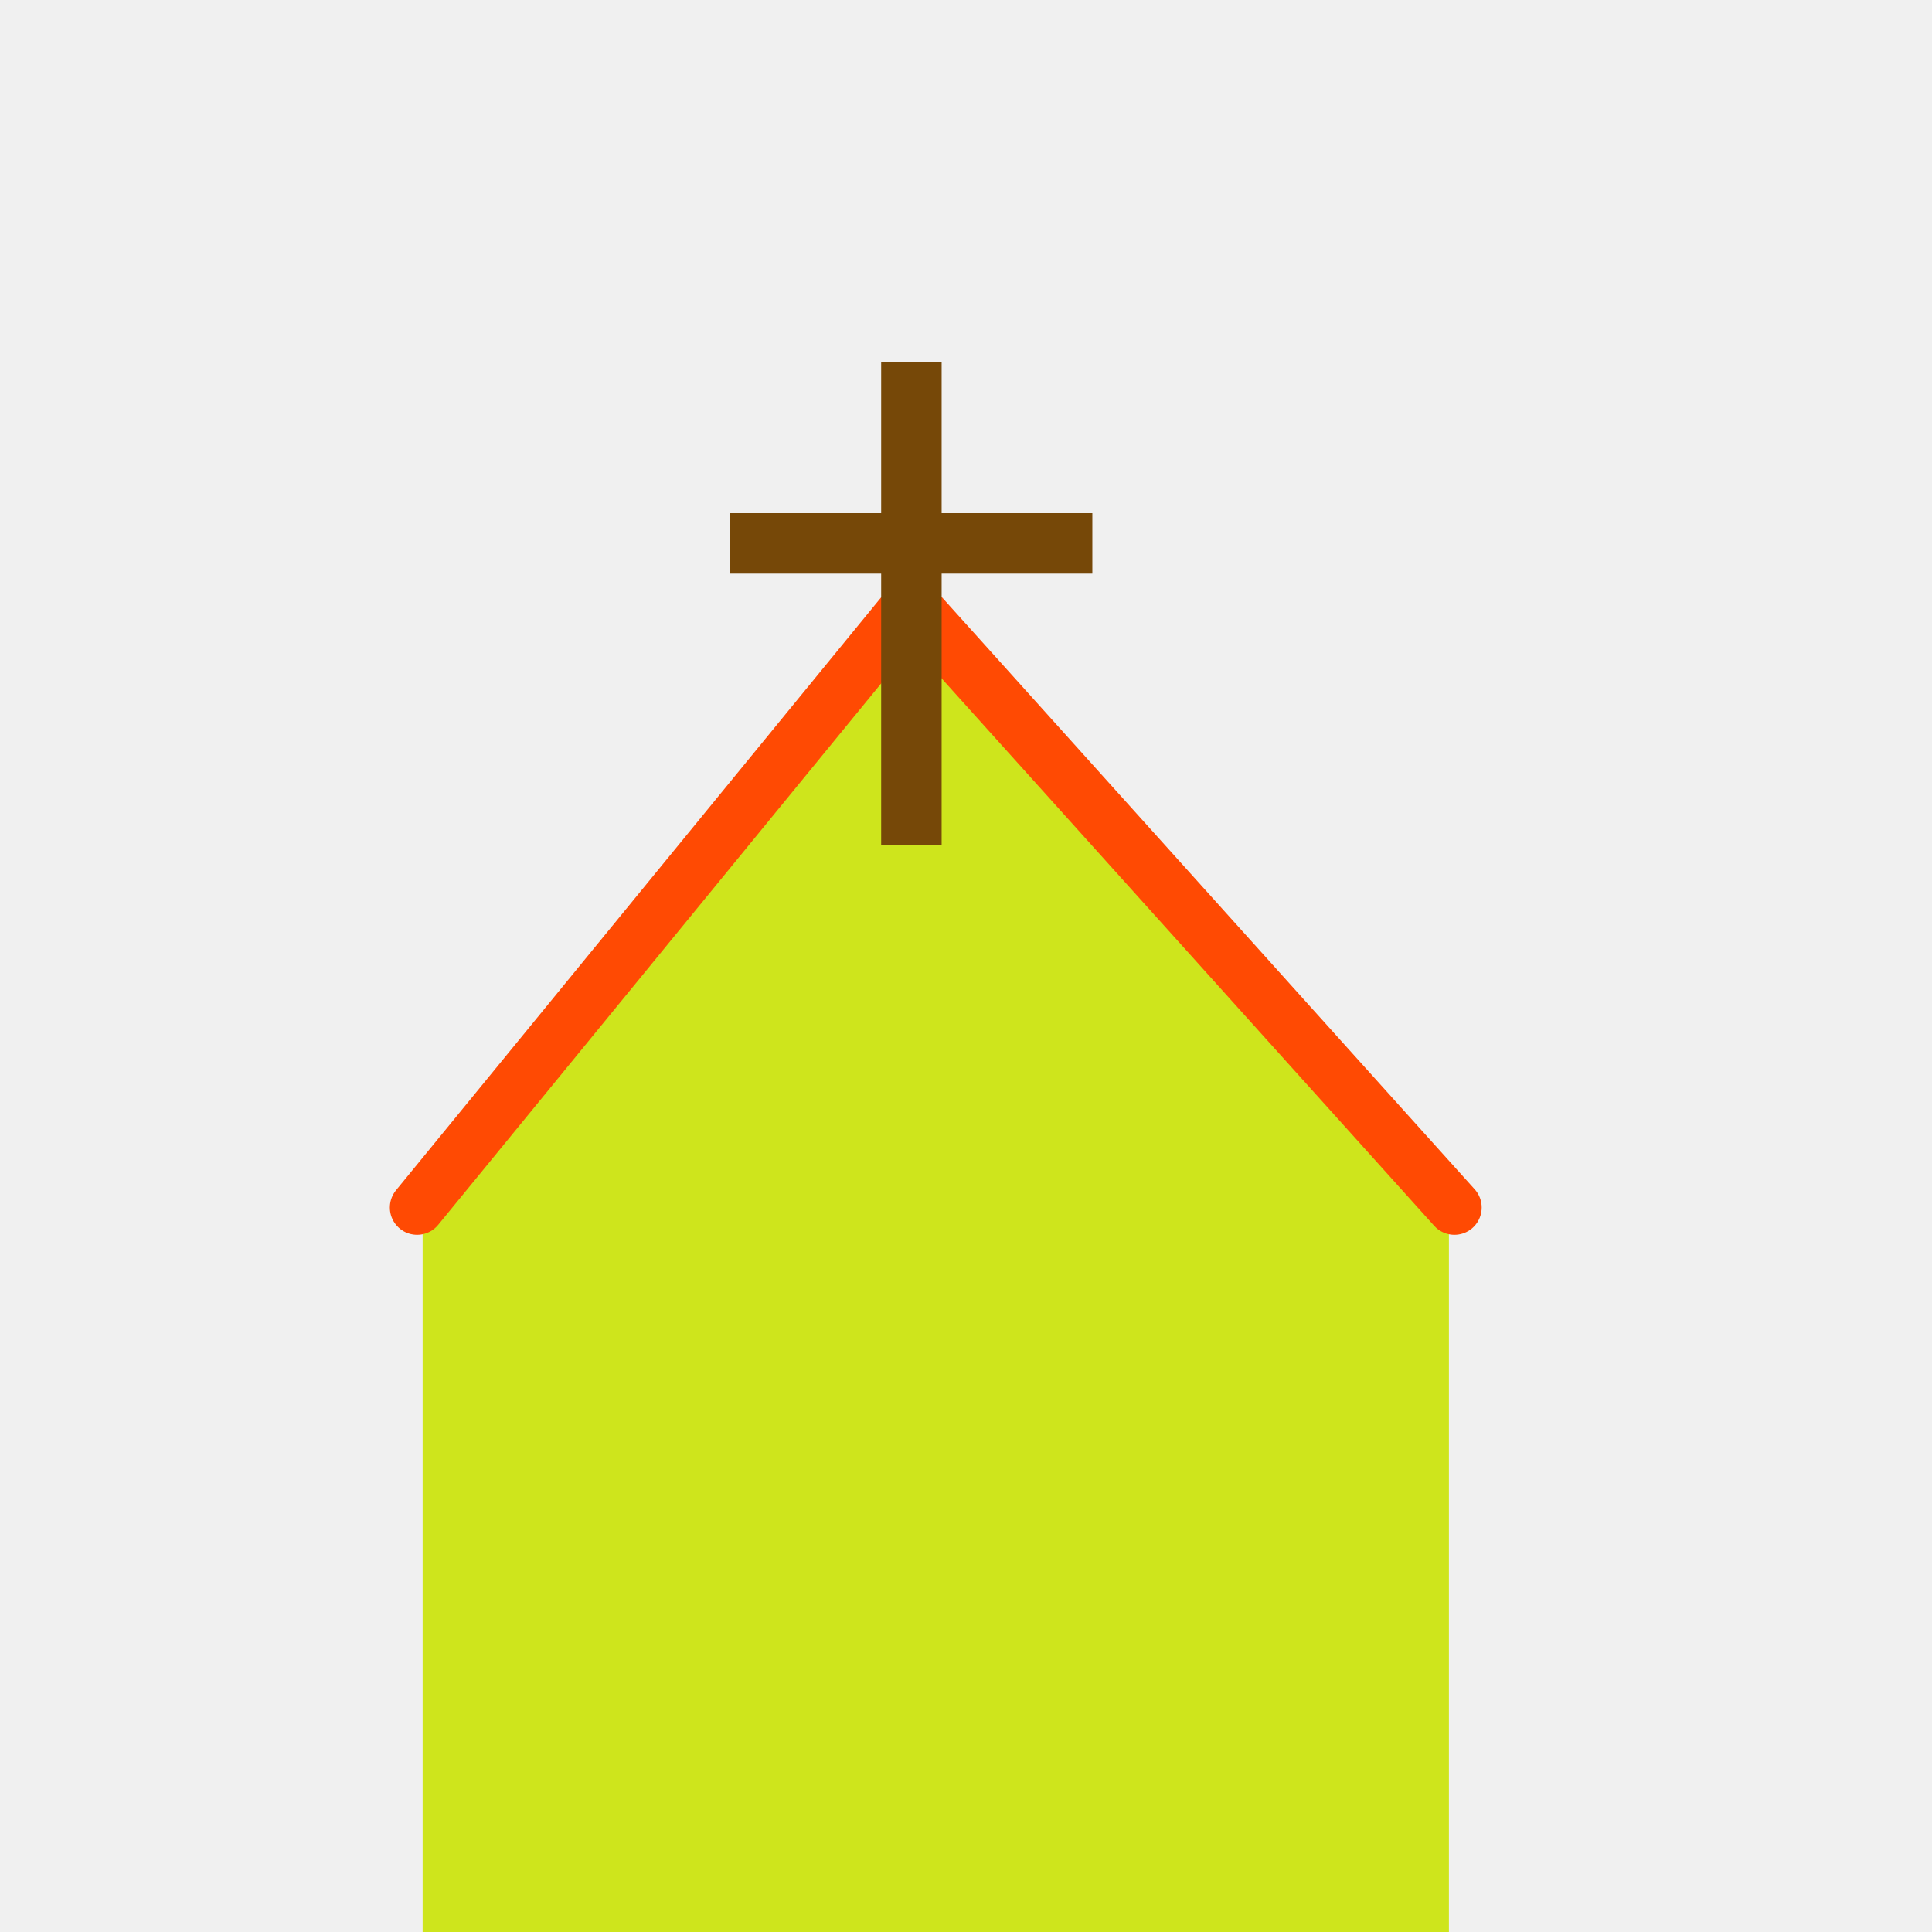
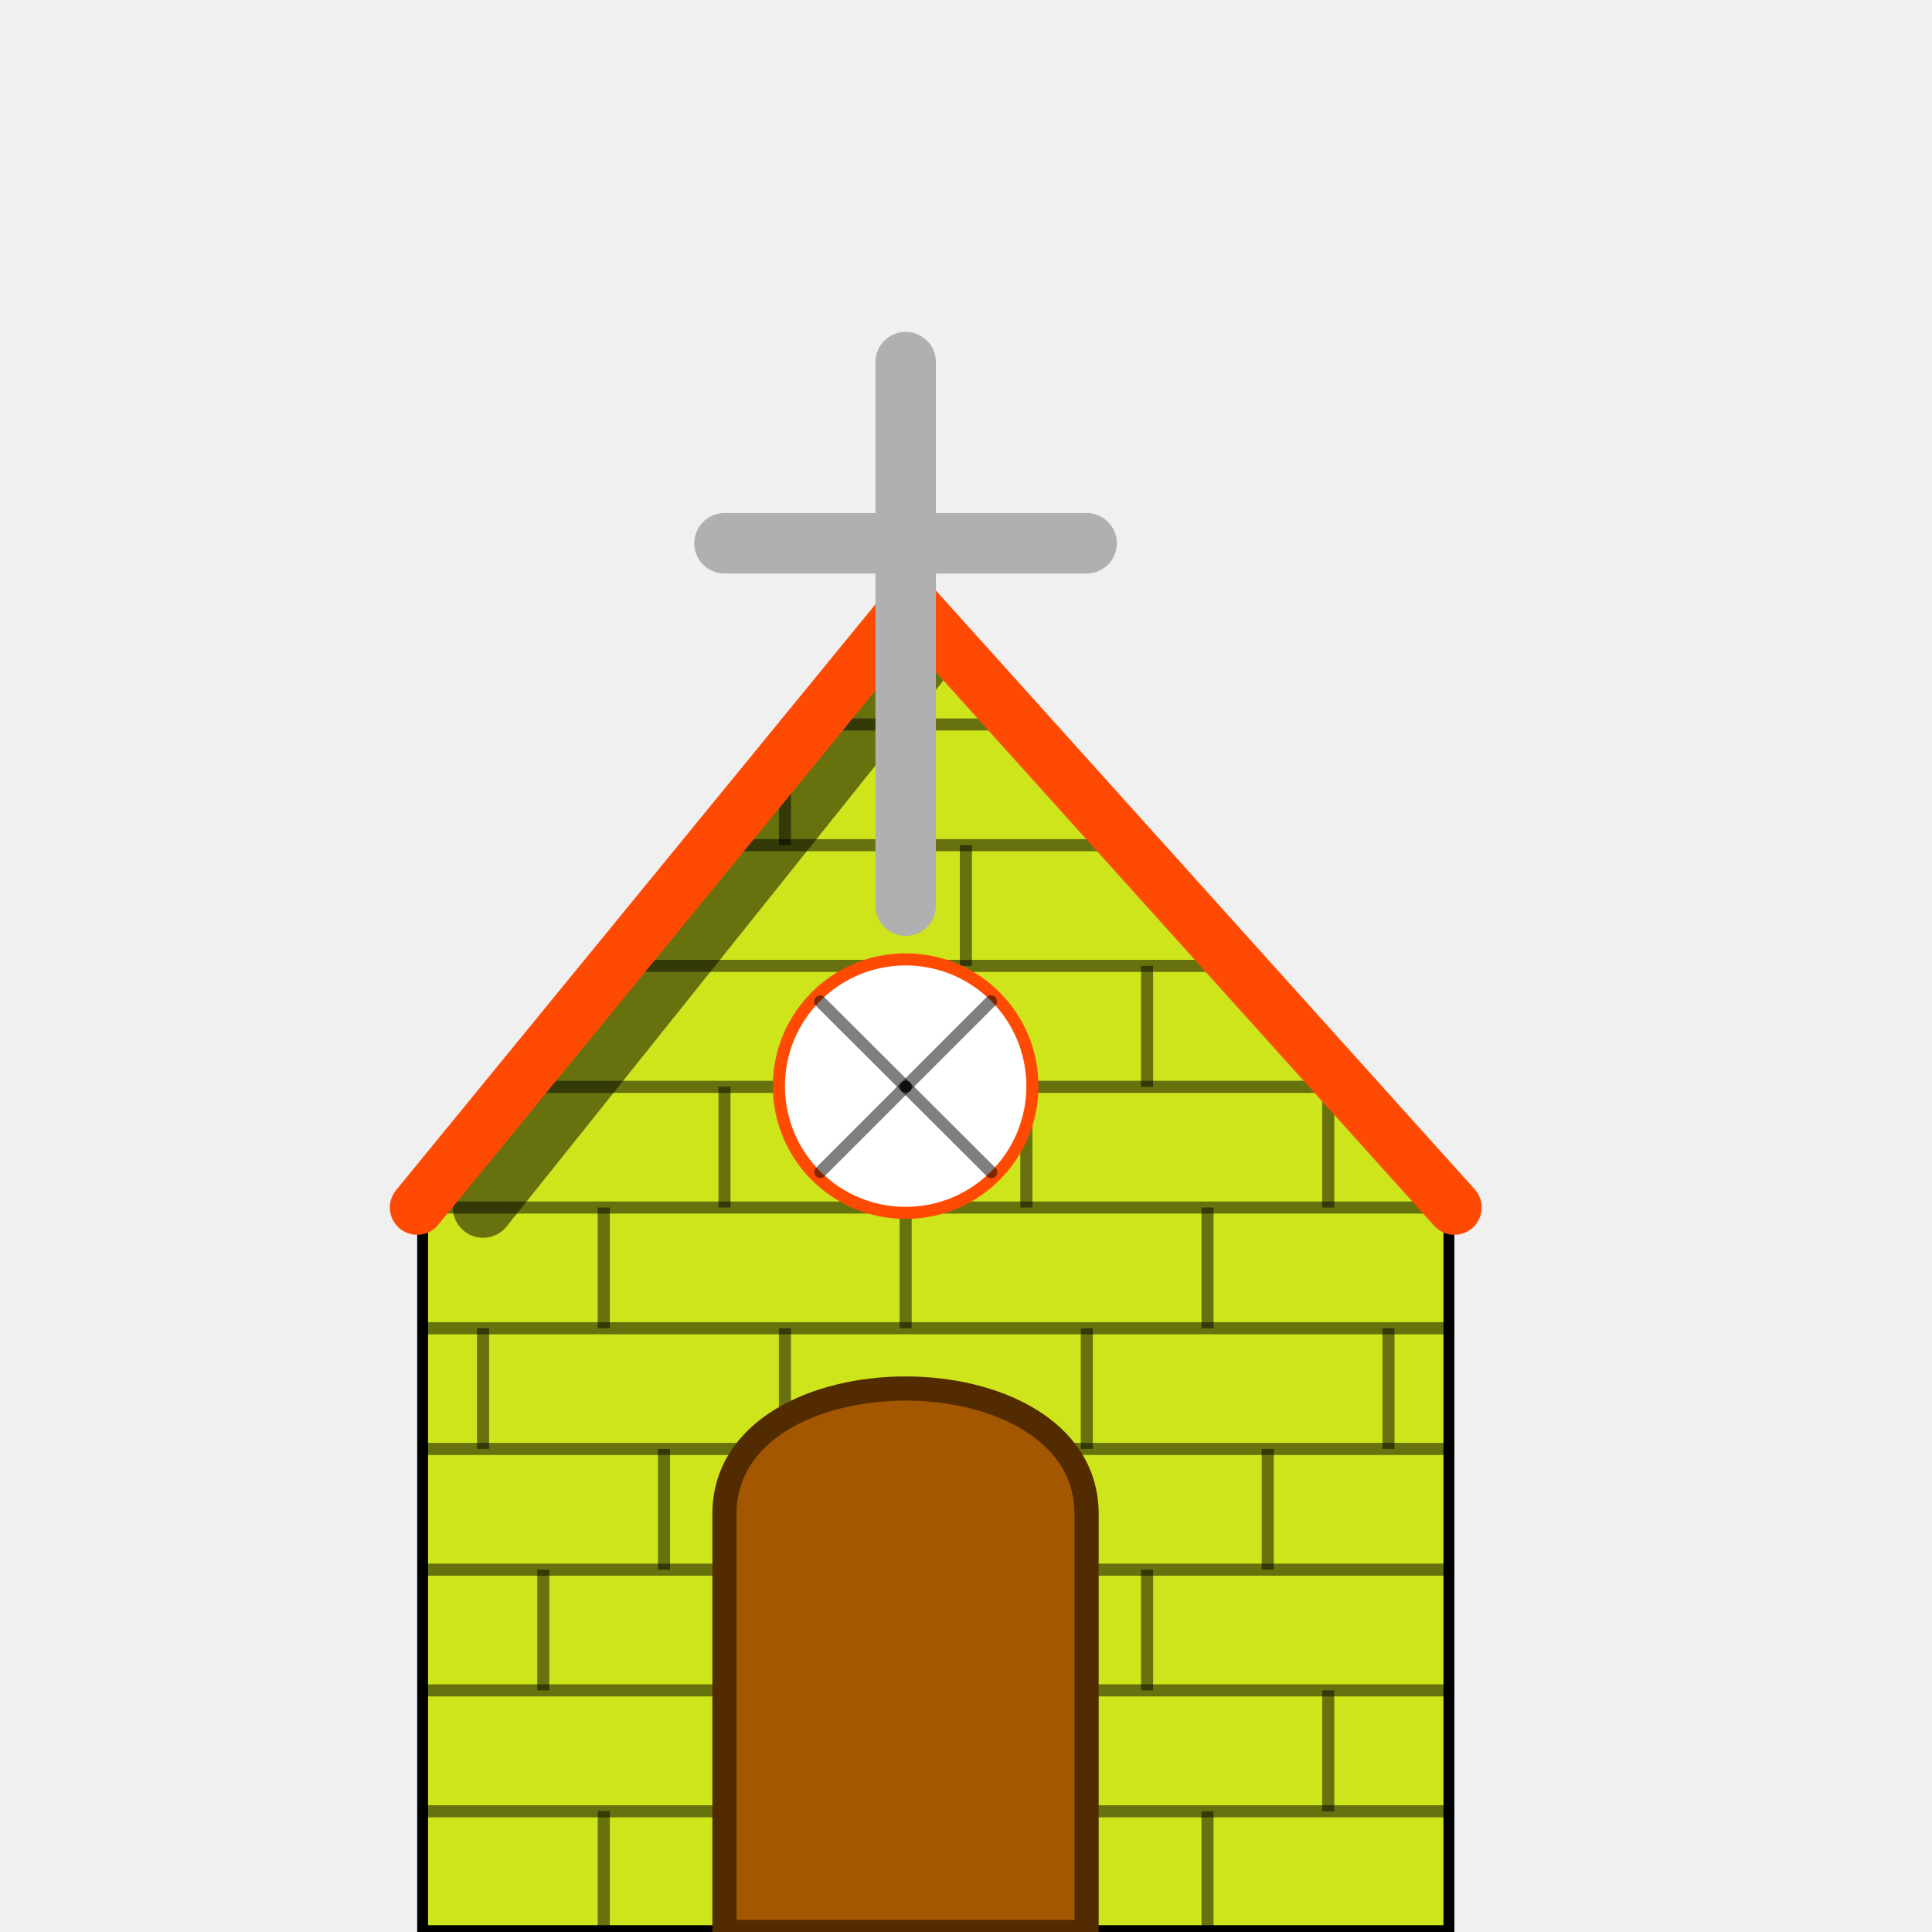
<svg xmlns="http://www.w3.org/2000/svg" width="32" height="32" viewBox="0 0 8.467 8.467" version="1.1" id="svg8">
  <defs id="defs2" />
-   <g id="layer1" transform="matrix(0.8095238,0,0,1,0.7811509,0)" style="fill:#cee51c;fill-opacity:1">
-     <path style="fill:#cee51c;fill-opacity:1;stroke:none;stroke-width:0.265;stroke-linecap:butt;stroke-linejoin:miter;stroke-miterlimit:4;stroke-dasharray:none;stroke-opacity:1" d="m 1.323,8.467 v -3.175 L 3.969,2.646 6.879,5.292 v 3.175 z" id="path1092" />
-     <g id="g836" style="fill:#cee51c;fill-opacity:1" />
+   <g id="layer1" transform="matrix(0.8095238,0,0,1,0.7811511,9.9999996e-8)" style="fill:#cee51c;fill-opacity:1;stroke:#000000;stroke-width:0.059;stroke-miterlimit:4;stroke-dasharray:none;stroke-opacity:1">
+     <path style="fill:#cee51c;fill-opacity:1;stroke:#000000;stroke-width:0.059;stroke-linecap:butt;stroke-linejoin:miter;stroke-miterlimit:4;stroke-dasharray:none;stroke-opacity:1" d="m 1.323,8.467 v -3.175 L 3.969,2.646 6.879,5.292 v 3.175 z" id="path1092" />
+     <g id="g836" style="fill:#cee51c;fill-opacity:1;stroke:#000000;stroke-width:0.059;stroke-miterlimit:4;stroke-dasharray:none;stroke-opacity:1" />
  </g>
+   <g id="g1097">
+     <path style="fill:none;stroke:#000000;stroke-width:0.053;stroke-linecap:butt;stroke-linejoin:miter;stroke-opacity:0.5;stroke-miterlimit:4;stroke-dasharray:none" d="M 1.852,5.292 H 6.374" id="path847" />
+     <path style="fill:none;stroke:#000000;stroke-width:0.053;stroke-linecap:butt;stroke-linejoin:miter;stroke-miterlimit:4;stroke-dasharray:none;stroke-opacity:0.5" d="M 1.852,5.821 H 6.374" id="path847-3" />
+     <path style="fill:none;stroke:#000000;stroke-width:0.053;stroke-linecap:butt;stroke-linejoin:miter;stroke-miterlimit:4;stroke-dasharray:none;stroke-opacity:0.5" d="M 1.852,6.35 H 6.374" id="path847-6" />
+     <path style="fill:none;stroke:#000000;stroke-width:0.053;stroke-linecap:butt;stroke-linejoin:miter;stroke-miterlimit:4;stroke-dasharray:none;stroke-opacity:0.5" d="M 1.852,6.879 H 6.374" id="path847-3-7" />
+     <path style="fill:none;stroke:#000000;stroke-width:0.053;stroke-linecap:butt;stroke-linejoin:miter;stroke-miterlimit:4;stroke-dasharray:none;stroke-opacity:0.5" d="M 1.852,7.408 H 6.374" id="path847-5" />
+     <path style="fill:none;stroke:#000000;stroke-width:0.053;stroke-linecap:butt;stroke-linejoin:miter;stroke-miterlimit:4;stroke-dasharray:none;stroke-opacity:0.5" d="M 1.852,7.938 H 6.374" id="path847-3-3" />
+     <path style="fill:none;stroke:#000000;stroke-width:0.053;stroke-linecap:butt;stroke-linejoin:miter;stroke-miterlimit:4;stroke-dasharray:none;stroke-opacity:0.5" d="M 3.44,6.35 V 5.821" id="path934-61" />
+     <path style="fill:none;stroke:#000000;stroke-width:0.053;stroke-linecap:round;stroke-linejoin:miter;stroke-miterlimit:4;stroke-dasharray:none;stroke-opacity:0.5" d="M 2.381,4.763 H 5.821" id="path847-56" />
+     <path style="fill:none;stroke:#000000;stroke-width:0.053;stroke-linecap:round;stroke-linejoin:miter;stroke-miterlimit:4;stroke-dasharray:none;stroke-opacity:0.5" d="M 2.646,4.233 H 5.292" id="path847-56-2" />
+     <path style="fill:none;stroke:#000000;stroke-width:0.053;stroke-linecap:round;stroke-linejoin:miter;stroke-miterlimit:4;stroke-dasharray:none;stroke-opacity:0.5" d="M 3.175,3.704 H 5.027" id="path847-56-9" />
+     <path style="fill:none;stroke:#000000;stroke-width:0.053;stroke-linecap:round;stroke-linejoin:miter;stroke-miterlimit:4;stroke-dasharray:none;stroke-opacity:0.5" d="M 3.44,3.175 H 4.498" id="path847-56-1" />
+     <path style="fill:none;stroke:#000000;stroke-width:0.053;stroke-linecap:butt;stroke-linejoin:miter;stroke-miterlimit:4;stroke-dasharray:none;stroke-opacity:0.5" d="M 5.821,5.292 V 4.763" id="path934-5" />
+     <path style="fill:none;stroke:#000000;stroke-width:0.053;stroke-linecap:butt;stroke-linejoin:miter;stroke-miterlimit:4;stroke-dasharray:none;stroke-opacity:0.5" d="M 3.44,3.704 V 3.175" id="path934-1" />
+     <path style="fill:none;stroke:#000000;stroke-width:0.053;stroke-linecap:butt;stroke-linejoin:miter;stroke-miterlimit:4;stroke-dasharray:none;stroke-opacity:0.5" d="M 3.969,5.821 V 5.292" id="path934-02" />
+     <path style="fill:none;stroke:#000000;stroke-width:0.053;stroke-linecap:butt;stroke-linejoin:miter;stroke-miterlimit:4;stroke-dasharray:none;stroke-opacity:0.5" d="M 4.498,5.292 V 4.763" id="path934-922" />
+     <path style="fill:none;stroke:#000000;stroke-width:0.053;stroke-linecap:butt;stroke-linejoin:miter;stroke-opacity:0.5;stroke-miterlimit:4;stroke-dasharray:none" d="M 2.646,8.467 V 7.937" id="path934" />
+     <path style="fill:none;stroke:#000000;stroke-width:0.053;stroke-linecap:butt;stroke-linejoin:miter;stroke-miterlimit:4;stroke-dasharray:none;stroke-opacity:0.5" d="M 5.292,8.467 V 7.938" id="path934-0" />
+     <path style="fill:none;stroke:#000000;stroke-width:0.053;stroke-linecap:butt;stroke-linejoin:miter;stroke-miterlimit:4;stroke-dasharray:none;stroke-opacity:0.5" d="M 5.821,7.938 V 7.408" id="path934-9" />
+     <path style="fill:none;stroke:#000000;stroke-width:0.053;stroke-linecap:butt;stroke-linejoin:miter;stroke-miterlimit:4;stroke-dasharray:none;stroke-opacity:0.5" d="M 2.381,7.408 V 6.879" id="path934-3" />
+     <path style="fill:none;stroke:#000000;stroke-width:0.053;stroke-linecap:butt;stroke-linejoin:miter;stroke-miterlimit:4;stroke-dasharray:none;stroke-opacity:0.5" d="M 5.027,7.408 V 6.879" id="path934-6" />
+     <path style="fill:none;stroke:#000000;stroke-width:0.053;stroke-linecap:butt;stroke-linejoin:miter;stroke-miterlimit:4;stroke-dasharray:none;stroke-opacity:0.5" d="M 2.91,6.879 V 6.35" id="path934-06" />
+     <path style="fill:none;stroke:#000000;stroke-width:0.053;stroke-linecap:butt;stroke-linejoin:miter;stroke-miterlimit:4;stroke-dasharray:none;stroke-opacity:0.5" d="M 5.556,6.879 V 6.35" id="path934-2" />
+     <path style="fill:none;stroke:#000000;stroke-width:0.053;stroke-linecap:butt;stroke-linejoin:miter;stroke-miterlimit:4;stroke-dasharray:none;stroke-opacity:0.5" d="M 6.085,6.35 V 5.821" id="path934-8" />
+     <path style="fill:none;stroke:#000000;stroke-width:0.053;stroke-linecap:butt;stroke-linejoin:miter;stroke-miterlimit:4;stroke-dasharray:none;stroke-opacity:0.5" d="M 4.763,6.35 V 5.821" id="path934-7" />
+     <path style="fill:none;stroke:#000000;stroke-width:0.053;stroke-linecap:butt;stroke-linejoin:miter;stroke-miterlimit:4;stroke-dasharray:none;stroke-opacity:0.5" d="M 2.646,5.821 V 5.292" id="path934-92" />
+     <path style="fill:none;stroke:#000000;stroke-width:0.053;stroke-linecap:butt;stroke-linejoin:miter;stroke-miterlimit:4;stroke-dasharray:none;stroke-opacity:0.5" d="M 5.292,5.821 V 5.292" id="path934-37" />
+     <path style="fill:none;stroke:#000000;stroke-width:0.053;stroke-linecap:butt;stroke-linejoin:miter;stroke-miterlimit:4;stroke-dasharray:none;stroke-opacity:0.5" d="M 3.175,5.292 V 4.763" id="path934-89" />
+     <path style="fill:none;stroke:#000000;stroke-width:0.053;stroke-linecap:butt;stroke-linejoin:miter;stroke-miterlimit:4;stroke-dasharray:none;stroke-opacity:0.5" d="M 2.117,6.35 V 5.821" id="path934-73" />
+     <path style="fill:none;stroke:#000000;stroke-width:0.053;stroke-linecap:butt;stroke-linejoin:miter;stroke-miterlimit:4;stroke-dasharray:none;stroke-opacity:0.5" d="M 5.027,4.763 V 4.233" id="path934-612" />
+     <path style="fill:none;stroke:#000000;stroke-width:0.053;stroke-linecap:butt;stroke-linejoin:miter;stroke-miterlimit:4;stroke-dasharray:none;stroke-opacity:0.5" d="M 4.233,4.233 V 3.704" id="path934-93" />
+   </g>
+   <path style="fill:#a35700;fill-opacity:1;stroke:#522c00;stroke-width:0.106;stroke-linecap:butt;stroke-linejoin:miter;stroke-miterlimit:4;stroke-dasharray:none;stroke-opacity:1" d="M 3.175,8.467 V 6.635 c 10e-8,-0.733 1.587,-0.733 1.587,0 v 1.832 z" id="path839" />
+   <path style="fill:none;stroke:#000000;stroke-width:0.265;stroke-linecap:round;stroke-linejoin:miter;stroke-miterlimit:4;stroke-dasharray:none;stroke-opacity:0.5" d="m 2.117,5.292 1.905,-2.381" id="path1065" />
  <path style="fill:none;stroke:#ff4a03;stroke-width:0.239;stroke-linecap:round;stroke-linejoin:round;stroke-miterlimit:4;stroke-dasharray:none;stroke-opacity:1" d="M 1.828,5.292 3.993,2.646 6.374,5.292" id="path838" />
-   <g id="g842" transform="translate(0.02519839,-0.2645833)">
-     <path style="fill:none;stroke:#764808;stroke-width:0.265px;stroke-linecap:butt;stroke-linejoin:miter;stroke-opacity:1" d="M 3.969,1.852 V 3.969" id="path1094" />
-     <path style="fill:none;stroke:#764808;stroke-width:0.265px;stroke-linecap:butt;stroke-linejoin:miter;stroke-opacity:1" d="m 3.175,2.646 c 1.587,0 1.587,0 1.587,0" id="path1096" />
+   <path style="fill:#ffffff;fill-opacity:1;stroke:#ff4a03;stroke-width:0.106;stroke-linecap:round;stroke-linejoin:round;stroke-miterlimit:4;stroke-dasharray:none;stroke-opacity:1;paint-order:markers stroke fill" id="path843" d="M 3.44,4.76 A 0.529,0.529 0 0 1 3.968,4.231 0.529,0.529 0 0 1 4.498,4.759 0.529,0.529 0 0 1 3.971,5.289 0.529,0.529 0 0 1 3.44,4.763" />
+   <g id="g877" transform="translate(-2.645833)">
+     <g id="g965">
+       <path style="fill:none;stroke:#b0b0b0;stroke-width:0.265;stroke-linecap:round;stroke-linejoin:miter;stroke-opacity:1;stroke-miterlimit:4;stroke-dasharray:none" d="M 6.615,3.969 V 1.587" id="path871" />
+       <path style="fill:none;stroke:#b0b0b0;stroke-width:0.265px;stroke-linecap:round;stroke-linejoin:miter;stroke-opacity:1" d="M 5.821,2.381 H 7.408" id="path873" />
+     </g>
+     <path style="fill:none;stroke:#000000;stroke-width:0.053;stroke-linecap:round;stroke-linejoin:miter;stroke-miterlimit:4;stroke-dasharray:none;stroke-opacity:0.5" d="M 6.615,4.762 6.989,4.388" id="path967" />
+     <path style="fill:none;stroke:#000000;stroke-width:0.053;stroke-linecap:round;stroke-linejoin:miter;stroke-miterlimit:4;stroke-dasharray:none;stroke-opacity:0.5" d="M 6.241,5.136 6.615,4.762" id="path967-1" />
+     <path style="fill:none;stroke:#000000;stroke-width:0.053;stroke-linecap:round;stroke-linejoin:miter;stroke-miterlimit:4;stroke-dasharray:none;stroke-opacity:0.5" d="m 6.615,4.763 0.375,0.374" id="path967-2" />
+     <path style="fill:none;stroke:#000000;stroke-width:0.053;stroke-linecap:round;stroke-linejoin:miter;stroke-miterlimit:4;stroke-dasharray:none;stroke-opacity:0.5" d="M 6.24,4.389 6.615,4.763" id="path967-1-7" />
  </g>
</svg>
